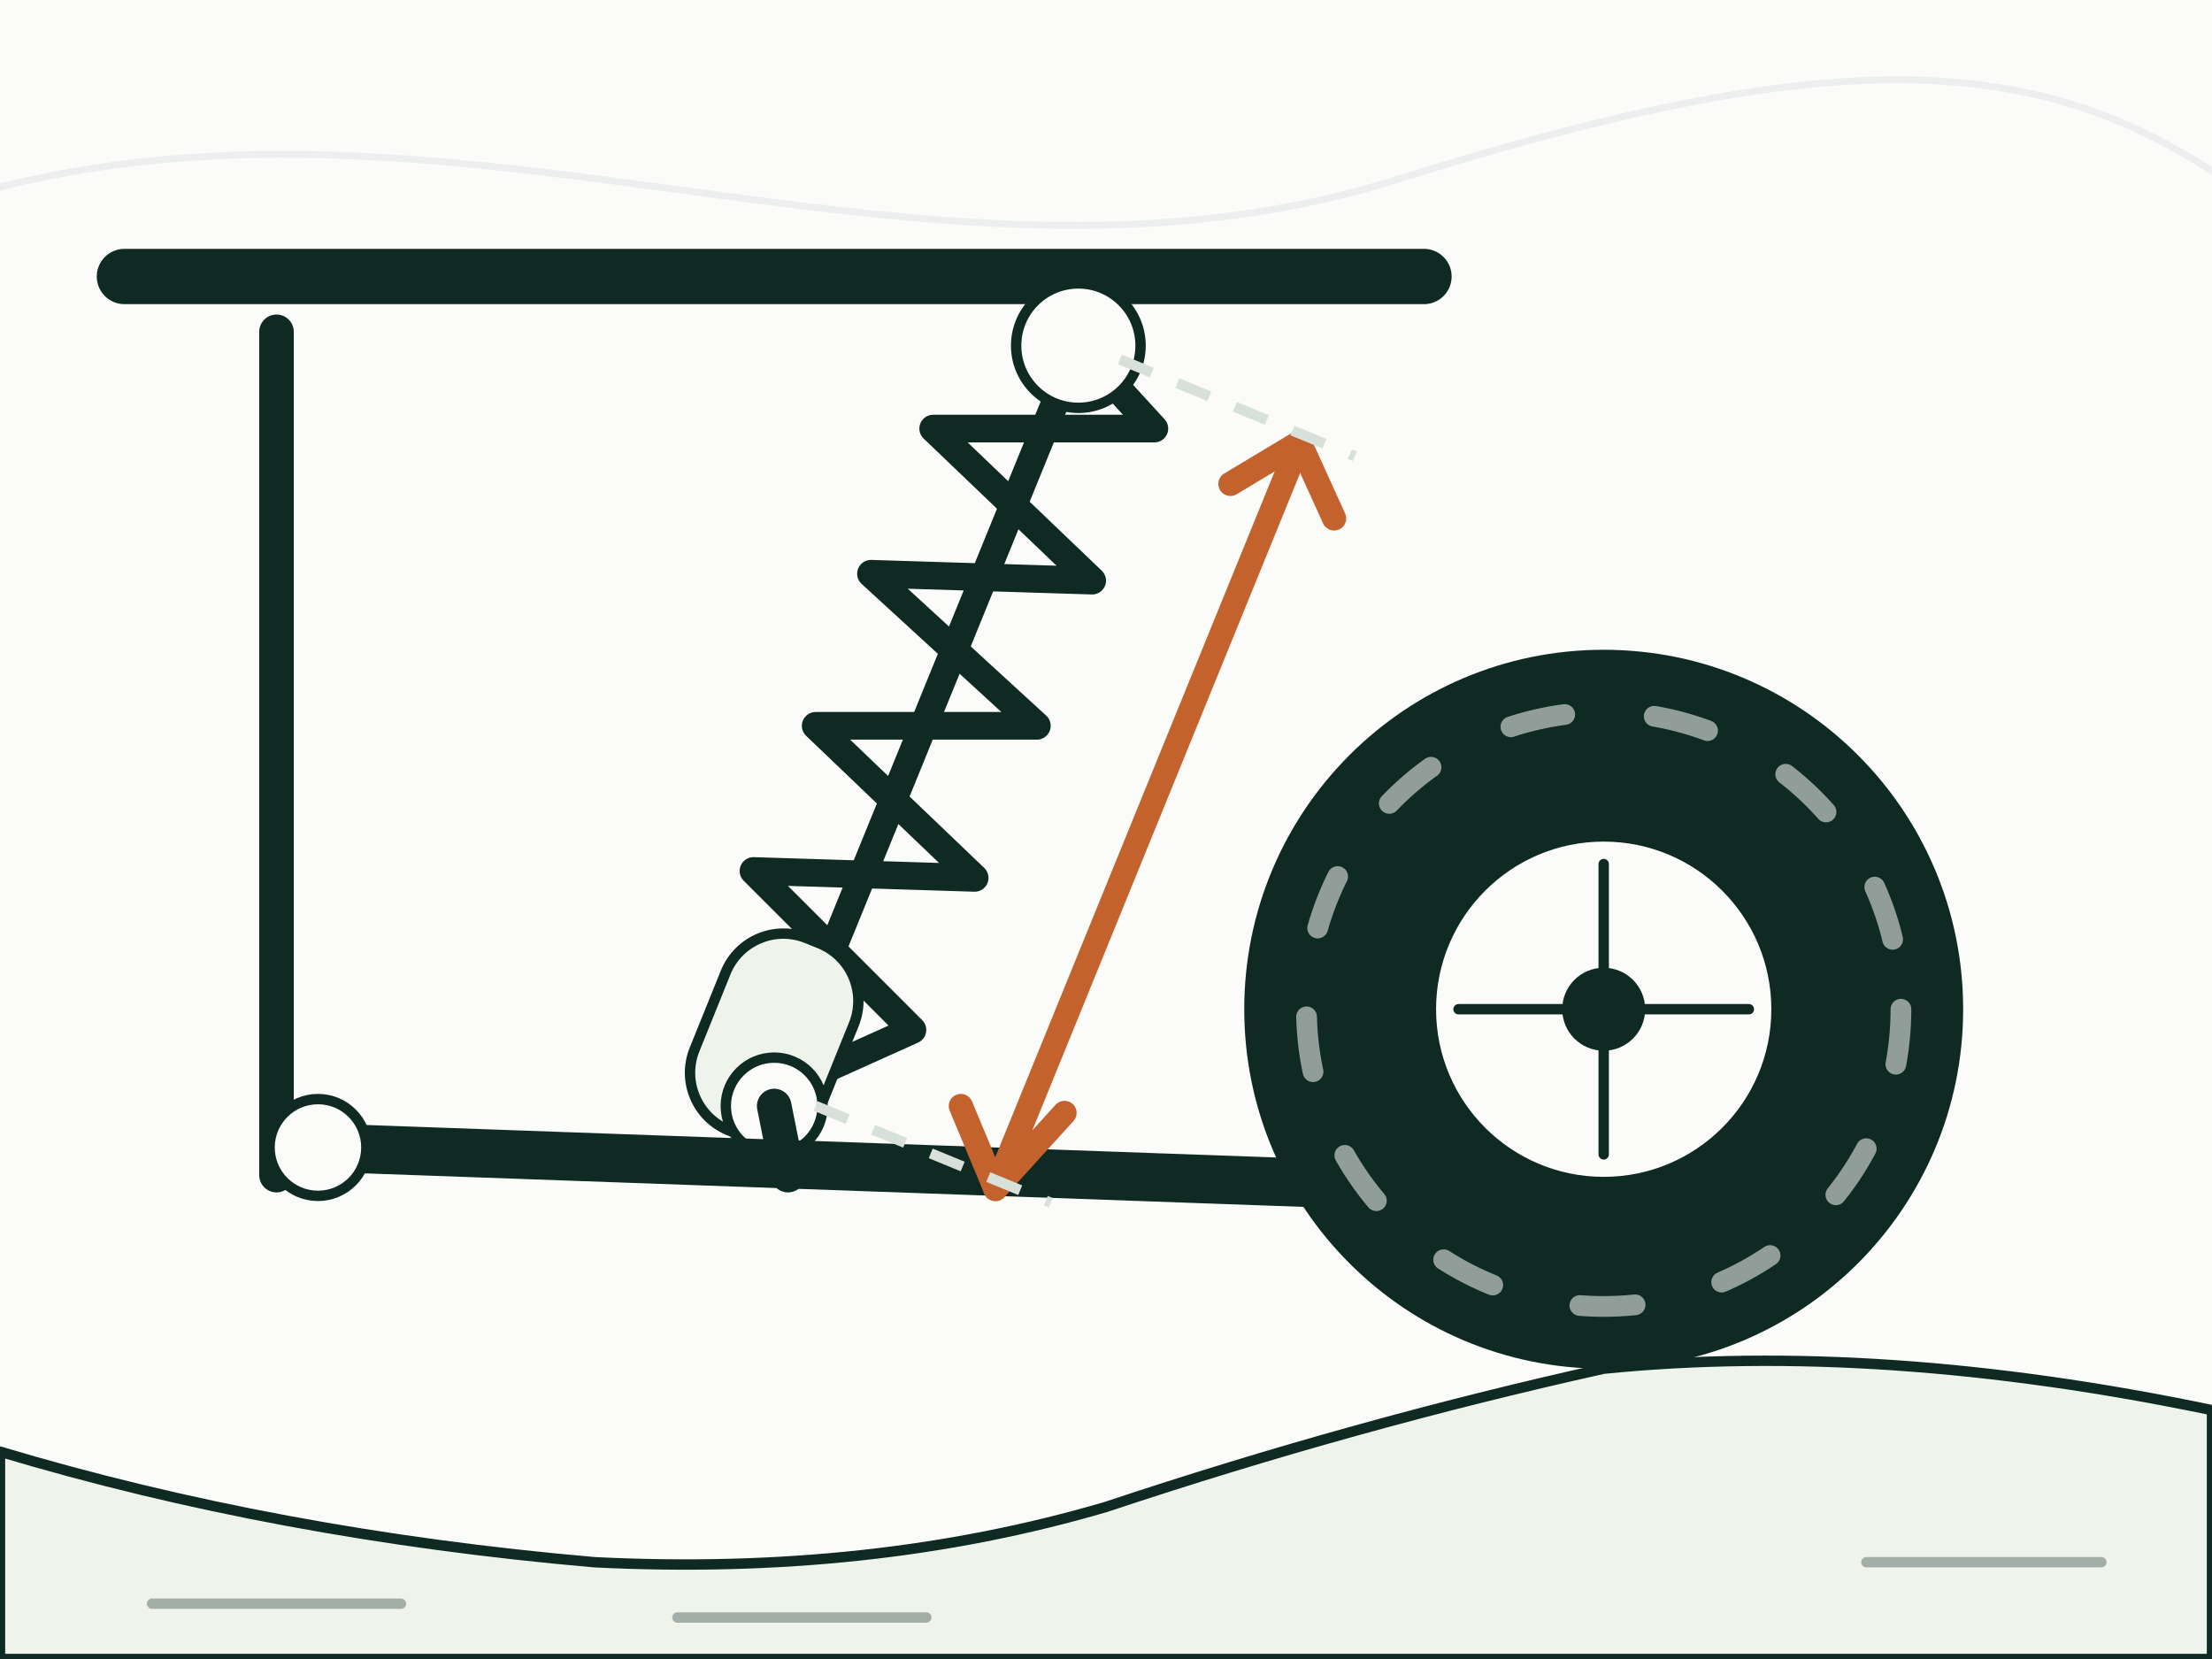
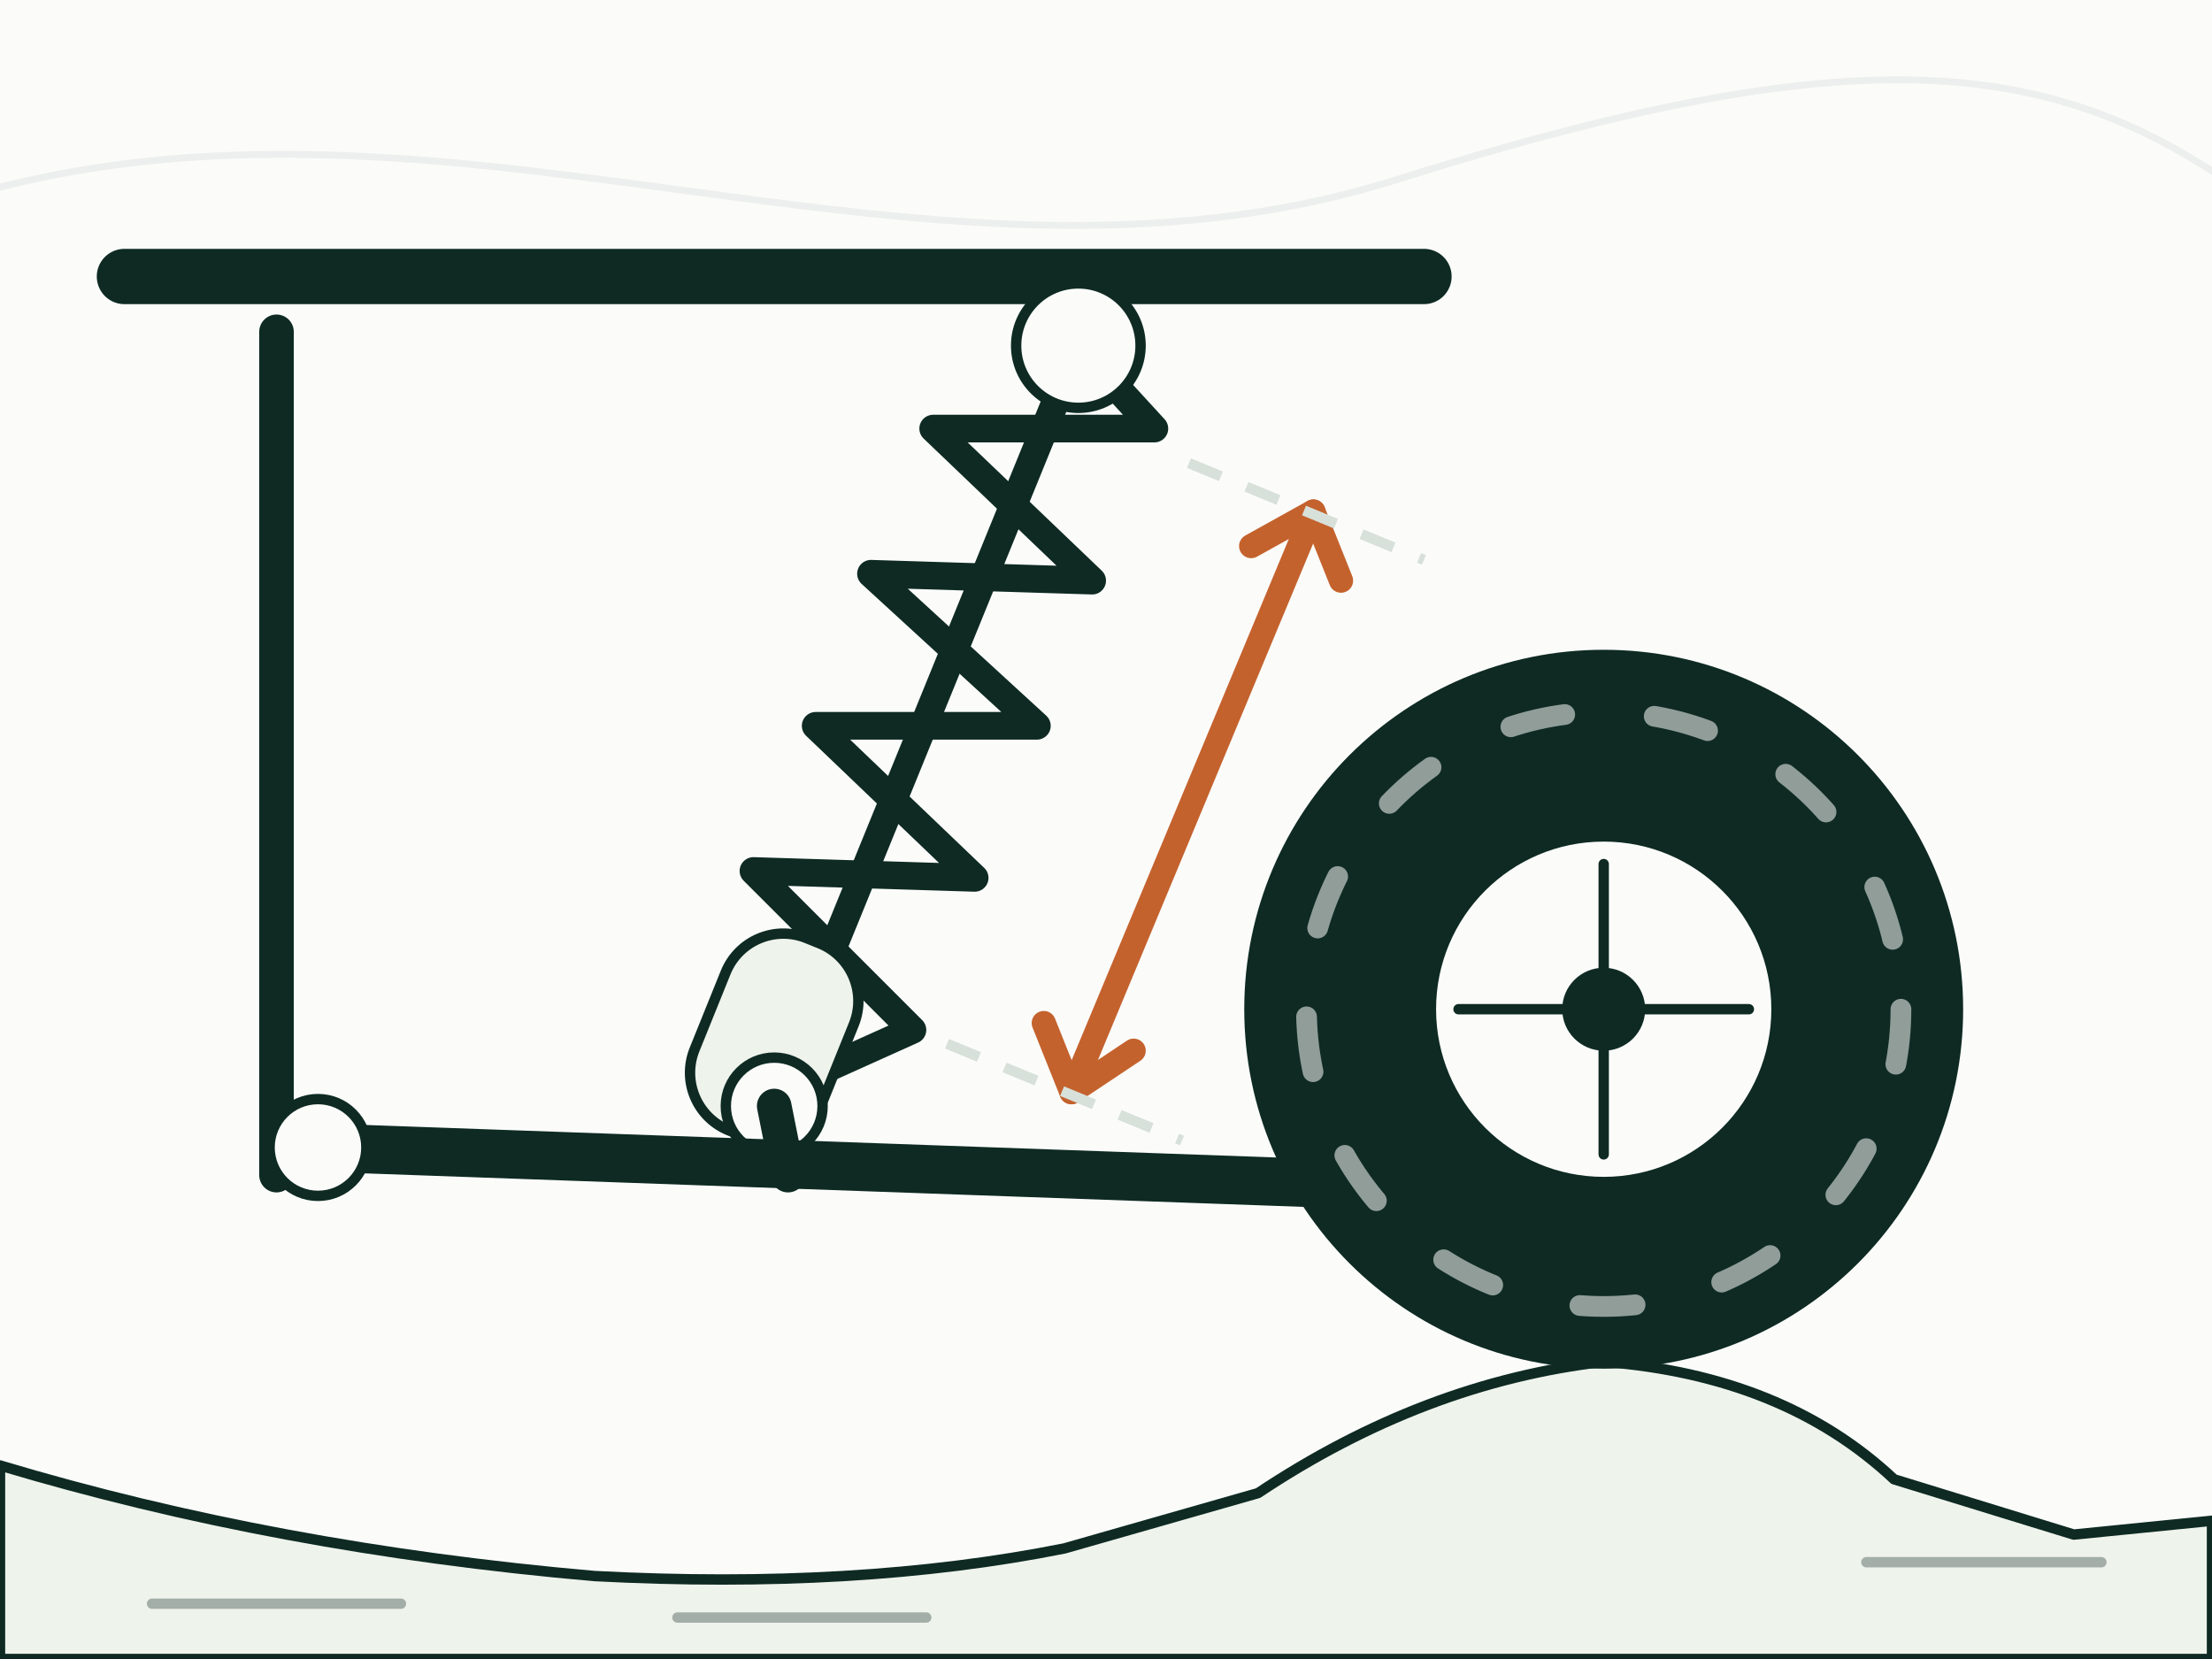
<svg xmlns="http://www.w3.org/2000/svg" viewBox="0 0 320 240" role="img">
  <rect width="320" height="240" fill="#FBFCFA" />
  <g fill="none" stroke="#0E2A23" stroke-opacity="0.06" stroke-width="1">
    <path d="M-10 30 C 62 6, 132 48, 202 26 S 300 8, 330 32" />
  </g>
-   <path d="M0 210 Q40 222, 86 226 Q126 228, 160 218 Q196 206, 232 198 Q272 194, 320 204 L320 240 L0 240 Z" fill="#EEF3EC" stroke="#0E2A23" stroke-width="1.5" stroke-linejoin="round" />
+   <path d="M0 212 Q40 224, 86 228 Q124 230, 154 224 L182 216 Q206 200, 232 197            Q258 199, 274 214 L300 222 L320 220 L320 240 L0 240 Z" fill="#EEF3EC" stroke="#0E2A23" stroke-width="1.5" stroke-linejoin="round" />
  <g stroke="#4A5A54" stroke-width="1.5" stroke-linecap="round" opacity="0.45">
    <path d="M22 232 H58 M98 234 H134 M270 226 H304" />
  </g>
  <g stroke-linecap="round" stroke-linejoin="round">
    <path d="M18 40 H206" stroke="#0E2A23" stroke-width="8" />
    <path d="M40 48 V170" stroke="#0E2A23" stroke-width="5" />
    <path d="M156 50 L112 158" stroke="#0E2A23" stroke-width="4" />
    <path d="M156 50 L167 62 L135 62 L158 84 L126 83 L150 105 L118 105 L141 127 L109 126 L132 149 L112 158" fill="none" stroke="#0E2A23" stroke-width="4" />
    <circle cx="156" cy="50" r="9" fill="#FBFCFA" stroke="#0E2A23" stroke-width="1.5" />
    <rect x="97" y="140" width="30" height="20" rx="9" fill="#EEF3EC" stroke="#0E2A23" stroke-width="1.5" transform="rotate(-68 112 150)" />
    <circle cx="112" cy="160" r="7" fill="#FBFCFA" stroke="#0E2A23" stroke-width="1.5" />
    <path d="M46 166 L214 172" stroke="#0E2A23" stroke-width="7" />
    <path d="M214 172 L228 150" stroke="#0E2A23" stroke-width="6" />
    <circle cx="46" cy="166" r="7" fill="#FBFCFA" stroke="#0E2A23" stroke-width="1.5" />
    <path d="M112 160 L114 170" stroke="#0E2A23" stroke-width="5" />
    <circle cx="232" cy="146" r="52" fill="#0E2A23" />
    <circle cx="232" cy="146" r="43" fill="none" stroke="#FBFCFA" stroke-width="3" stroke-dasharray="8 13" opacity="0.55" />
    <circle cx="232" cy="146" r="25" fill="#FBFCFA" stroke="#0E2A23" stroke-width="1.5" />
    <path d="M232 125 V167 M211 146 H253" stroke="#0E2A23" stroke-width="1.5" />
    <circle cx="232" cy="146" r="6" fill="#0E2A23" />
  </g>
  <g fill="none" stroke="#C4622D" stroke-linecap="round" stroke-linejoin="round">
-     <path d="M188 64 L144 172" stroke-width="3.5" />
-     <path d="M178 70 L188 64 L193 75" stroke-width="3.5" />
-     <path d="M154 161 L144 172 L139 160" stroke-width="3.5" />
+     <path d="M190 74 L155 158" stroke-width="3.5" />
+     <path d="M181 79 L190 74 L194 84" stroke-width="3.5" />
+     <path d="M164 152 L155 158 L151 148" stroke-width="3.5" />
  </g>
  <g fill="none" stroke="#D8E0DA" stroke-width="1.5" stroke-dasharray="5 4">
-     <path d="M162 52 L196 66" />
-     <path d="M118 160 L152 174" />
+     <path d="M172 67 L206 81" />
+     <path d="M137 151 L171 165" />
  </g>
</svg>
